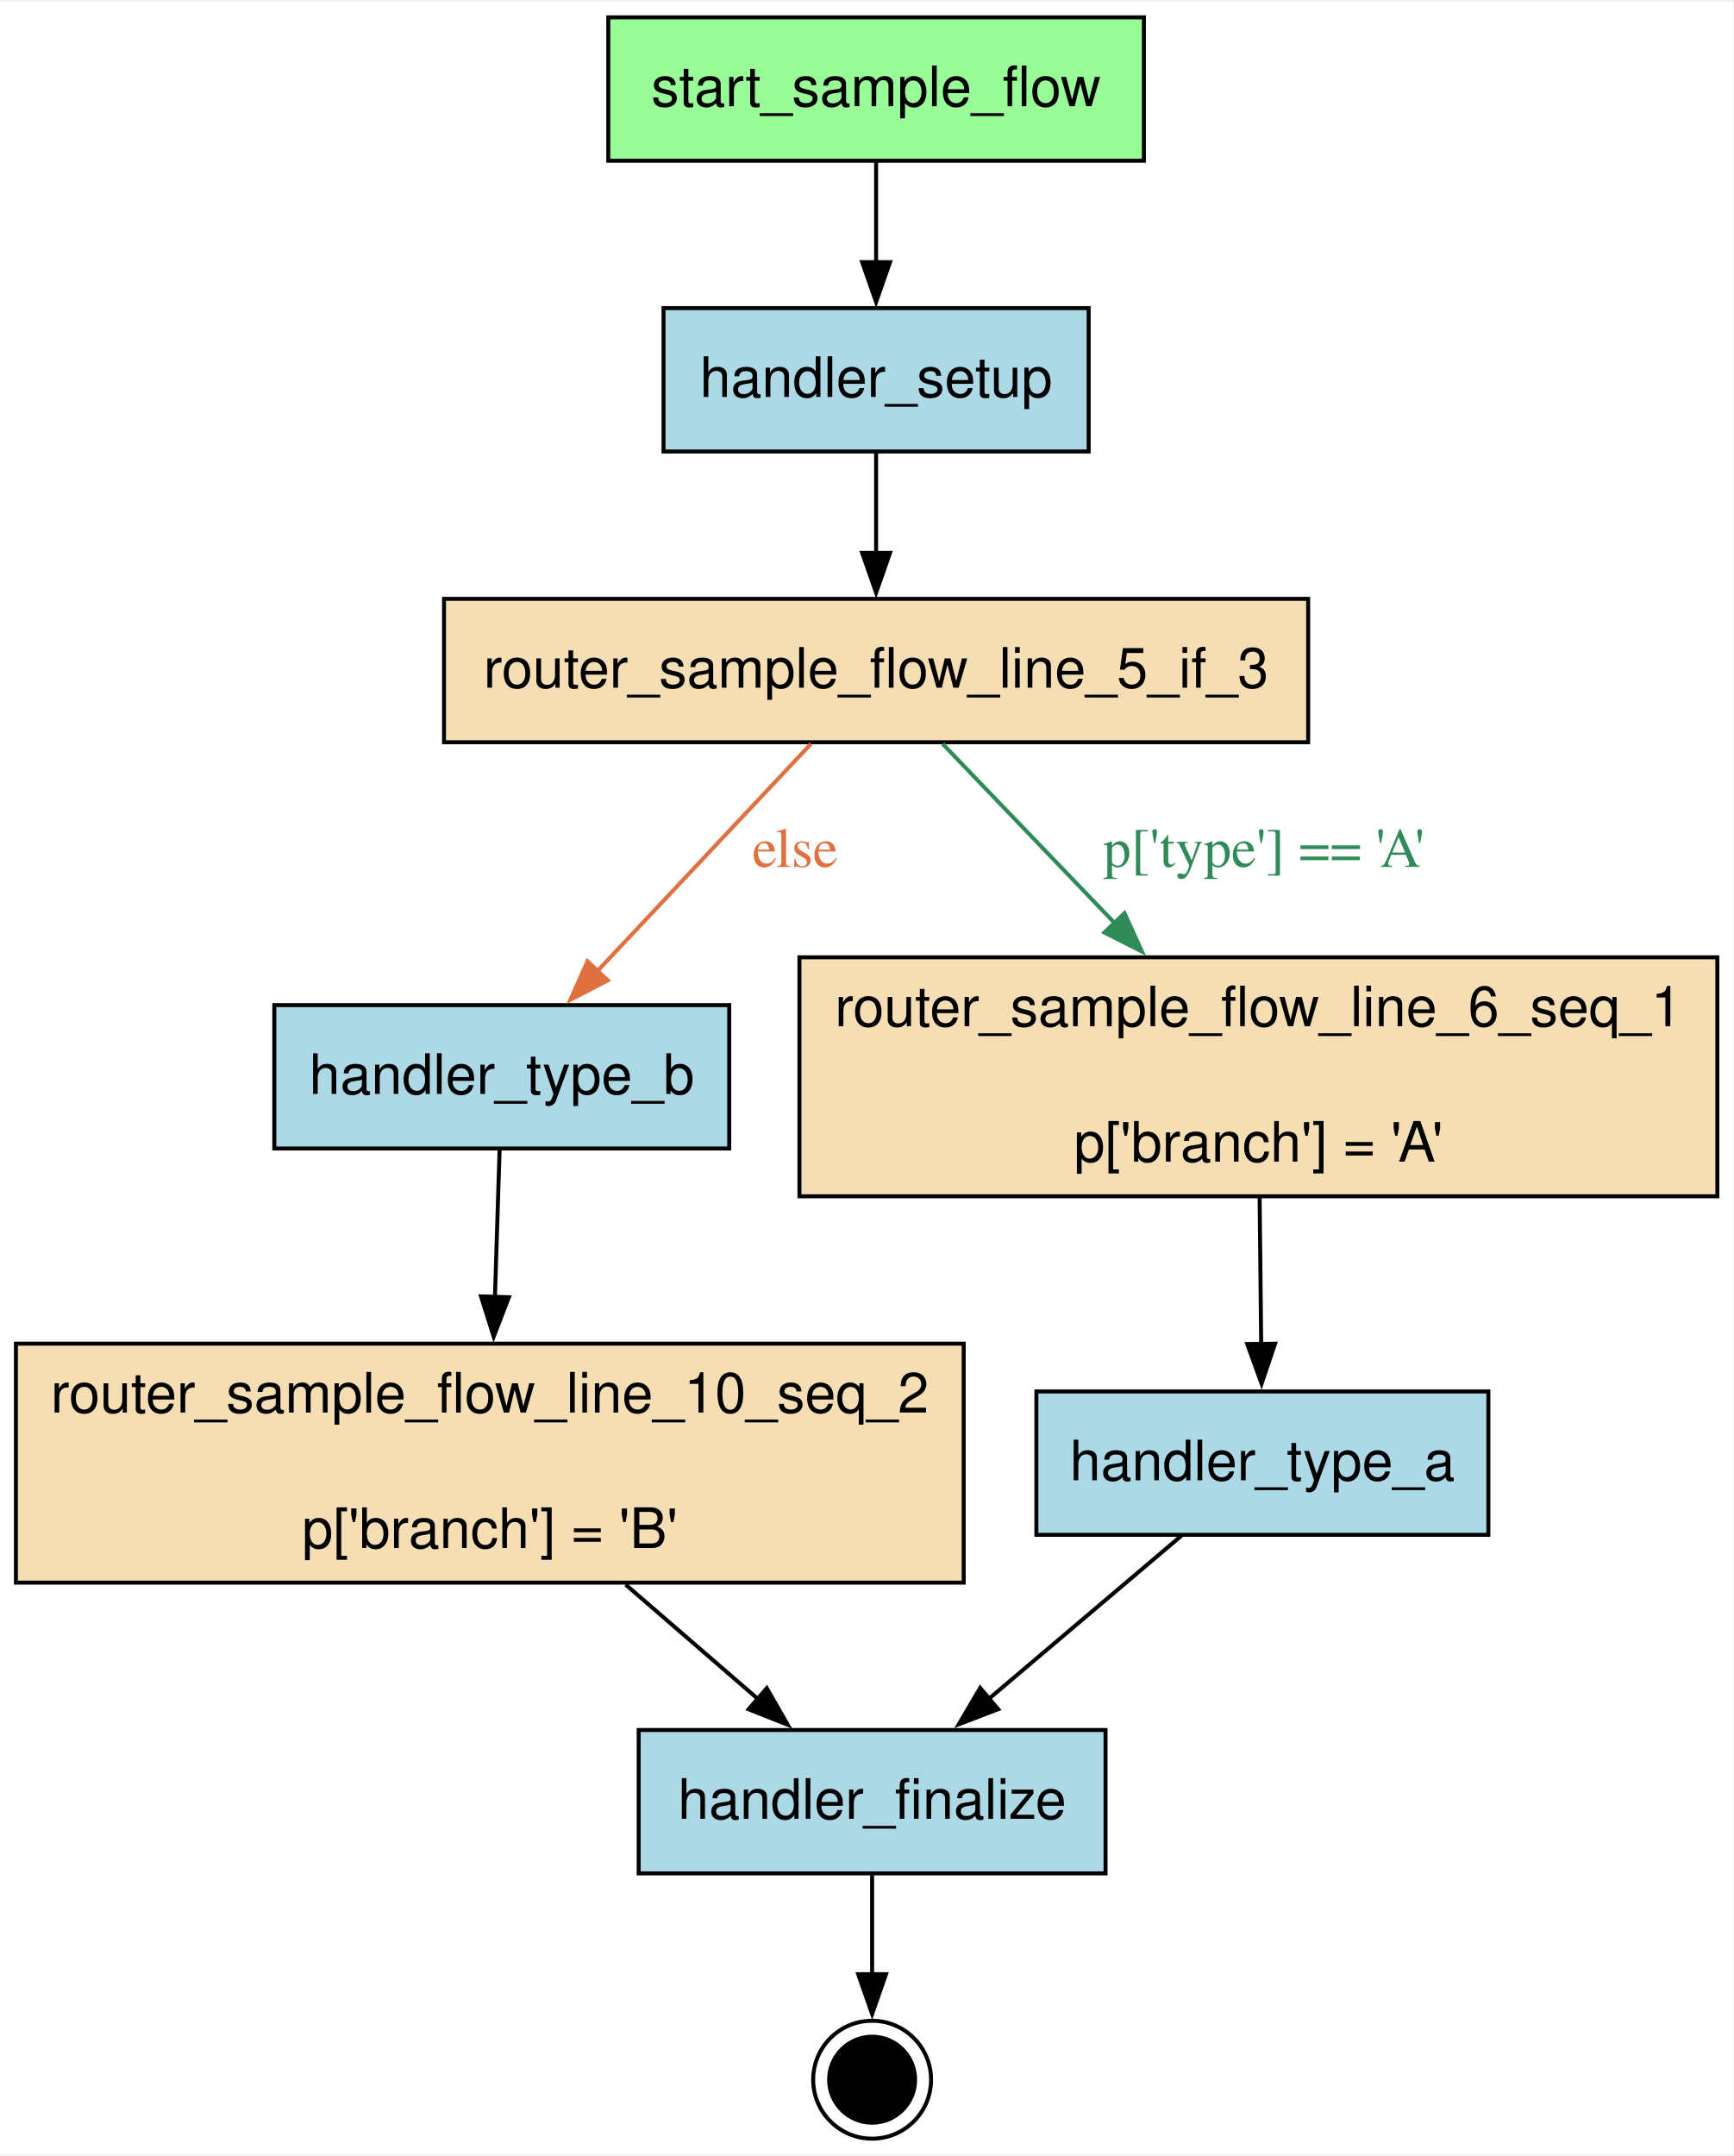
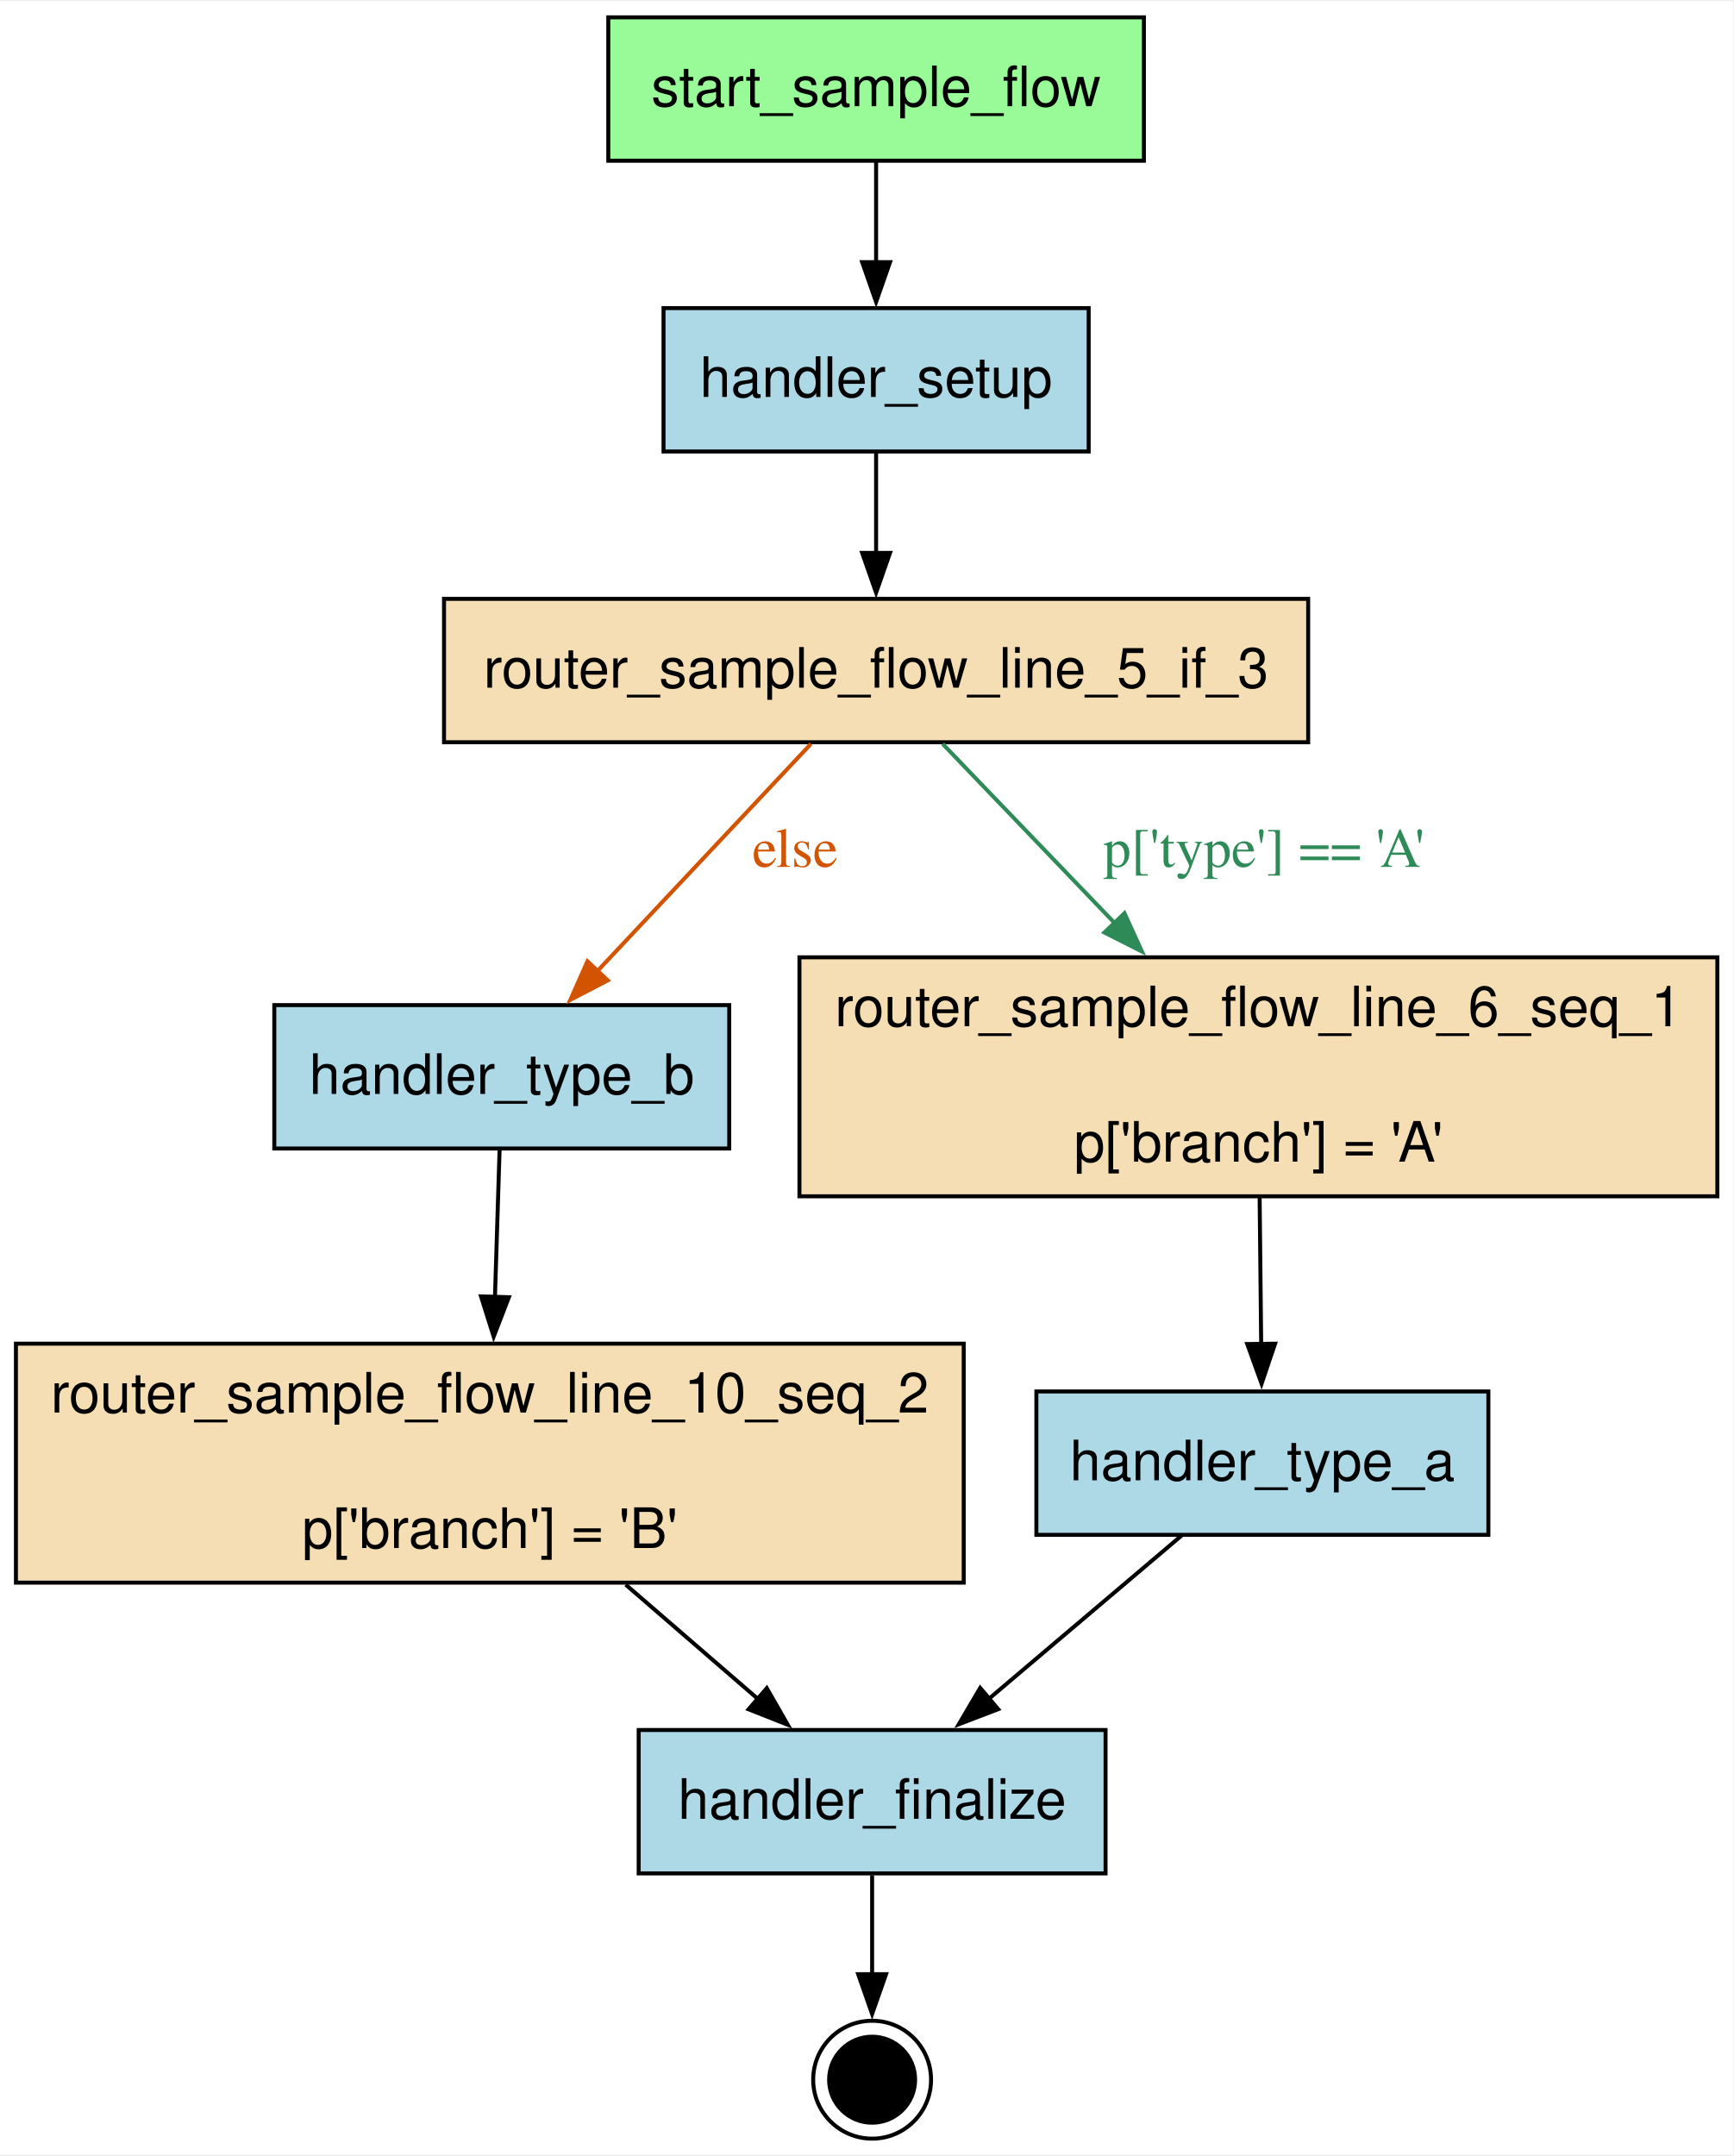
<svg xmlns="http://www.w3.org/2000/svg" width="435pt" height="541pt" viewBox="0.00 0.00 435.25 540.60">
  <g id="graph0" class="graph" transform="scale(1 1) rotate(0) translate(4 536.6)">
    <polygon fill="white" stroke="none" points="-4,4 -4,-536.6 431.25,-536.6 431.25,4 -4,4" />
    <g id="node1" class="node">
      <polygon fill="palegreen" stroke="black" points="283.25,-532.6 148.75,-532.6 148.75,-496.6 283.25,-496.6 283.25,-532.6" />
      <text text-anchor="middle" x="216" y="-510.3" font-family="Helvetica,sans-Serif" font-size="14.00">start_sample_flow</text>
    </g>
    <g id="node3" class="node">
      <polygon fill="lightblue" stroke="black" points="269.38,-459.6 162.62,-459.6 162.62,-423.6 269.38,-423.6 269.38,-459.6" />
      <text text-anchor="middle" x="216" y="-437.3" font-family="Helvetica,sans-Serif" font-size="14.00">handler_setup</text>
    </g>
    <g id="edge1" class="edge">
      <path fill="none" stroke="black" d="M216,-496.41C216,-488.83 216,-479.7 216,-471.14" />
      <polygon fill="black" stroke="black" points="219.5,-471.14 216,-461.14 212.5,-471.14 219.5,-471.14" />
    </g>
    <g id="node2" class="node">
      <polygon fill="lightblue" stroke="black" points="273.62,-102.6 156.38,-102.6 156.38,-66.6 273.62,-66.6 273.62,-102.6" />
      <text text-anchor="middle" x="215" y="-80.3" font-family="Helvetica,sans-Serif" font-size="14.00">handler_finalize</text>
    </g>
    <g id="node9" class="node">
      <ellipse fill="black" stroke="black" cx="215" cy="-14.8" rx="10.8" ry="10.8" />
      <ellipse fill="none" stroke="black" cx="215" cy="-14.8" rx="14.8" ry="14.8" />
    </g>
    <g id="edge9" class="edge">
      <path fill="none" stroke="black" d="M215,-66.14C215,-58.55 215,-49.5 215,-41.19" />
      <polygon fill="black" stroke="black" points="218.5,-41.3 215,-31.3 211.5,-41.3 218.5,-41.3" />
    </g>
    <g id="node7" class="node">
      <polygon fill="wheat" stroke="black" points="324.5,-386.6 107.5,-386.6 107.5,-350.6 324.5,-350.6 324.5,-386.6" />
      <text text-anchor="middle" x="216" y="-364.3" font-family="Helvetica,sans-Serif" font-size="14.00">router_sample_flow_line_5_if_3</text>
    </g>
    <g id="edge2" class="edge">
      <path fill="none" stroke="black" d="M216,-423.41C216,-415.83 216,-406.7 216,-398.14" />
      <polygon fill="black" stroke="black" points="219.5,-398.14 216,-388.14 212.5,-398.14 219.5,-398.14" />
    </g>
    <g id="node4" class="node">
      <polygon fill="lightblue" stroke="black" points="369.75,-187.6 256.25,-187.6 256.25,-151.6 369.75,-151.6 369.75,-187.6" />
      <text text-anchor="middle" x="313" y="-165.3" font-family="Helvetica,sans-Serif" font-size="14.00">handler_type_a</text>
    </g>
    <g id="edge8" class="edge">
      <path fill="none" stroke="black" d="M292.69,-151.4C278.73,-139.57 259.96,-123.68 244.37,-110.47" />
      <polygon fill="black" stroke="black" points="246.66,-107.83 236.77,-104.04 242.14,-113.17 246.66,-107.83" />
    </g>
    <g id="node5" class="node">
      <polygon fill="lightblue" stroke="black" points="179.12,-284.6 64.88,-284.6 64.88,-248.6 179.12,-248.6 179.12,-284.6" />
      <text text-anchor="middle" x="122" y="-262.3" font-family="Helvetica,sans-Serif" font-size="14.00">handler_type_b</text>
    </g>
    <g id="node6" class="node">
      <polygon fill="wheat" stroke="black" points="238,-199.6 0,-199.6 0,-139.6 238,-139.6 238,-199.6" />
      <text text-anchor="middle" x="119" y="-182.3" font-family="Helvetica,sans-Serif" font-size="14.00">router_sample_flow_line_10_seq_2</text>
      <text text-anchor="middle" x="119" y="-148.3" font-family="Helvetica,sans-Serif" font-size="14.00">p['branch'] = 'B'</text>
    </g>
    <g id="edge6" class="edge">
      <path fill="none" stroke="black" d="M121.45,-248.18C121.12,-237.74 120.69,-224 120.28,-211" />
      <polygon fill="black" stroke="black" points="123.79,-211.25 119.97,-201.37 116.79,-211.47 123.79,-211.25" />
    </g>
    <g id="edge7" class="edge">
      <path fill="none" stroke="black" d="M153.12,-139.1C164.06,-129.64 176.06,-119.26 186.56,-110.19" />
      <polygon fill="black" stroke="black" points="188.55,-113.1 193.82,-103.91 183.97,-107.8 188.55,-113.1" />
    </g>
    <g id="edge5" class="edge">
-       <path fill="none" stroke="#e07040" d="M199.63,-350.18C184.8,-334.41 162.77,-310.97 145.96,-293.09" />
-       <polygon fill="#e07040" stroke="#e07040" points="148.62,-290.81 139.22,-285.92 143.52,-295.61 148.62,-290.81" />
-       <text text-anchor="middle" x="195.66" y="-319.3" font-family="Times,serif" font-size="14.00" fill="#e07040">else</text>
+       <path fill="none" stroke="#d35400" d="M199.63,-350.18C184.8,-334.41 162.77,-310.97 145.96,-293.09" />
+       <polygon fill="#d35400" stroke="#d35400" points="148.62,-290.81 139.22,-285.92 143.52,-295.61 148.62,-290.81" />
+       <text text-anchor="middle" x="195.66" y="-319.3" font-family="Times,serif" font-size="14.00" fill="#d35400">else</text>
    </g>
    <g id="node8" class="node">
      <polygon fill="wheat" stroke="black" points="427.25,-296.6 196.75,-296.6 196.75,-236.6 427.25,-236.6 427.25,-296.6" />
      <text text-anchor="middle" x="312" y="-279.3" font-family="Helvetica,sans-Serif" font-size="14.00">router_sample_flow_line_6_seq_1</text>
      <text text-anchor="middle" x="312" y="-245.3" font-family="Helvetica,sans-Serif" font-size="14.00">p['branch'] = 'A'</text>
    </g>
    <g id="edge4" class="edge">
      <path fill="none" stroke="#2e8b57" d="M232.72,-350.18C244.71,-337.7 261.3,-320.41 276.21,-304.88" />
      <polygon fill="#2e8b57" stroke="#2e8b57" points="278.37,-307.68 282.77,-298.04 273.32,-302.83 278.37,-307.68" />
      <text text-anchor="middle" x="313.38" y="-319.3" font-family="Times,serif" font-size="14.00" fill="#2e8b57">p['type'] == 'A'</text>
    </g>
    <g id="edge3" class="edge">
      <path fill="none" stroke="black" d="M312.31,-236.32C312.43,-224.59 312.57,-211.1 312.7,-199.42" />
      <polygon fill="black" stroke="black" points="316.19,-199.59 312.8,-189.55 309.2,-199.51 316.19,-199.59" />
    </g>
  </g>
</svg>
